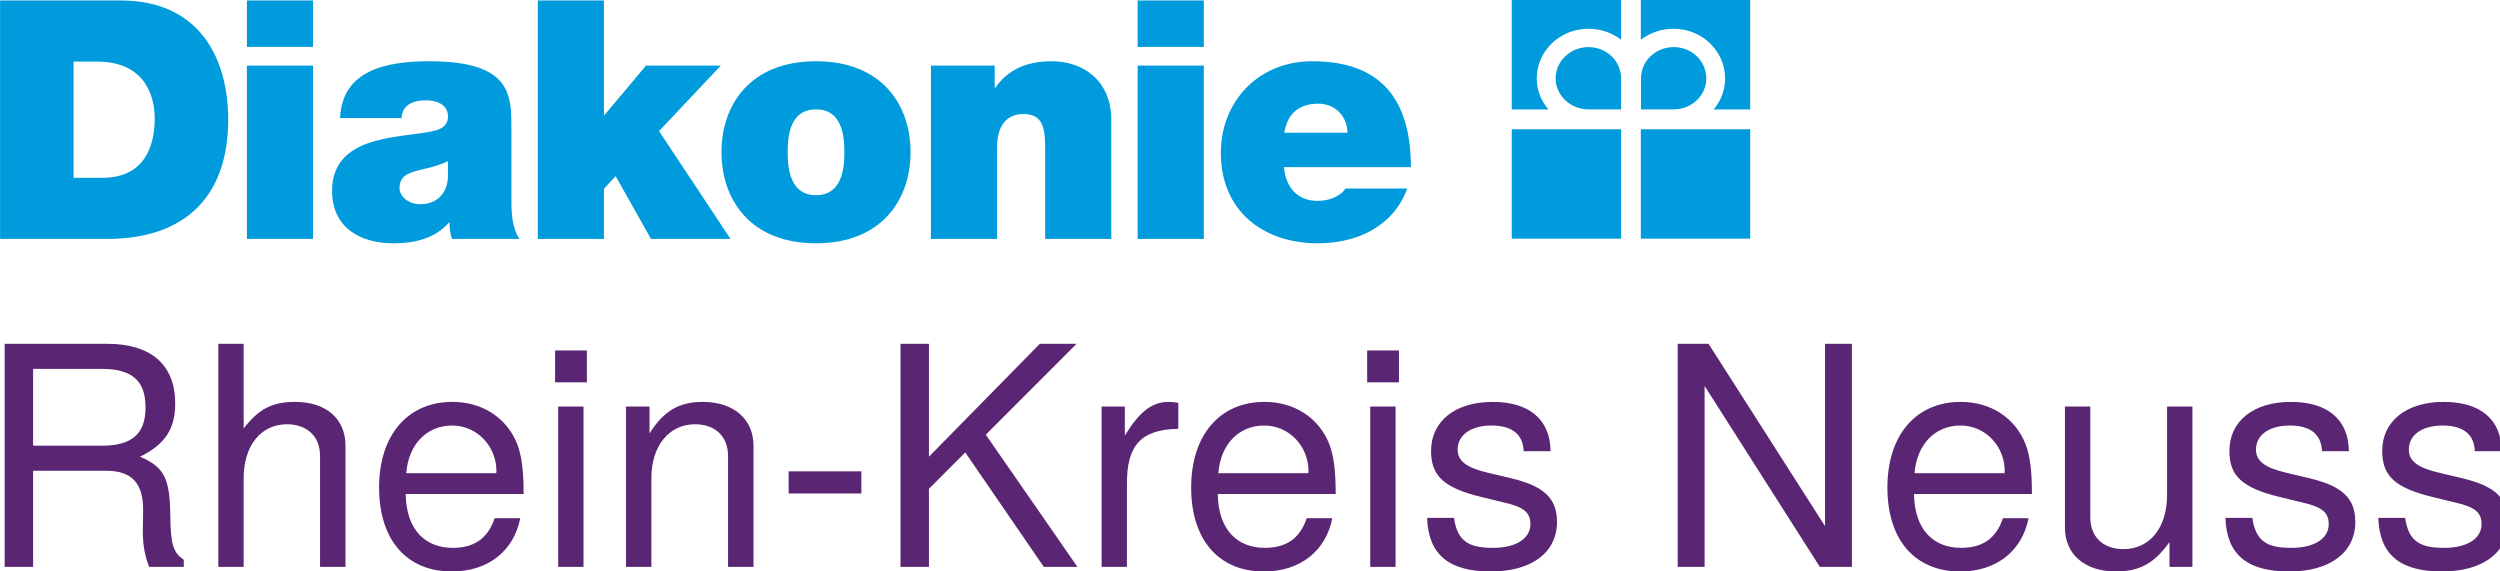
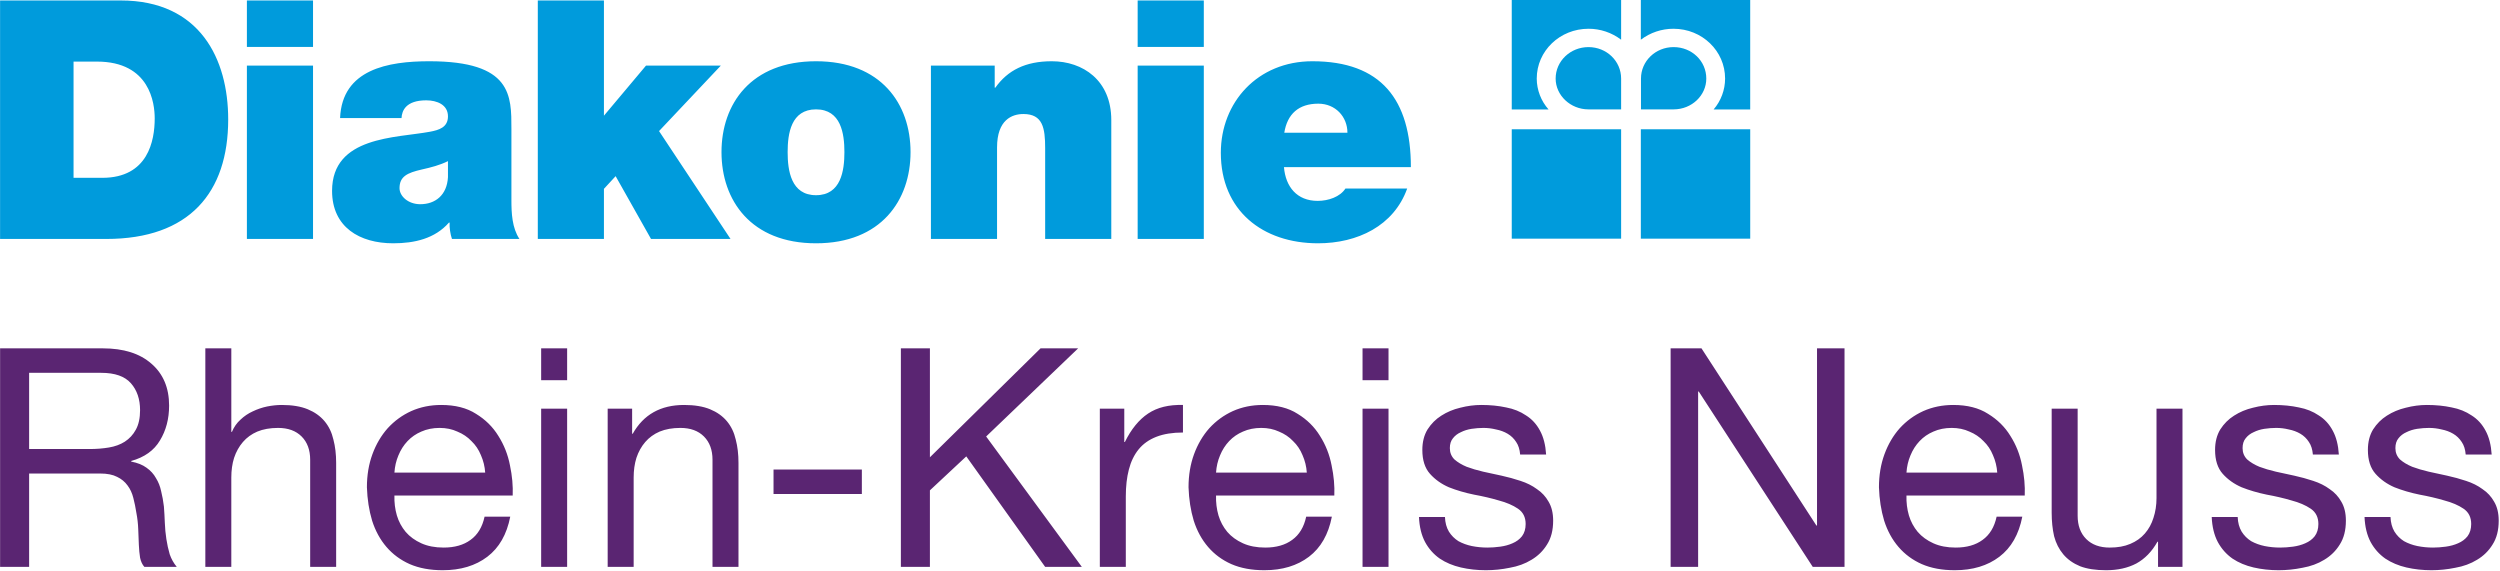
- <svg xmlns="http://www.w3.org/2000/svg" width="539.85" height="123.13" version="1.1" viewBox="0 0 539.848 123.135" xml:space="preserve">
+ <svg xmlns="http://www.w3.org/2000/svg" viewBox="0 0 539.848 123.135" height="123.13" width="539.85">
  <defs>
    <clipPath id="a">
-       <path d="M 0,230.287 H 737.008 V 0 H 0 Z" />
+       <path d="M0 230.287h737.008V0H0z" />
    </clipPath>
  </defs>
-   <g transform="matrix(1.3333 0 0 -1.3333 -14 292.38)">
-     <text id="rknText" transform="matrix(.99873 0 0 -1 6.645 127.48)" fill="#5a2572" font-family="'Helvetica Neue'" font-size="49.565px">
-       <tspan x="0" y="0">Rhein-Kreis Neuss</tspan>
-     </text>
-     <g clip-path="url(#a)">
-       <path d="m276.25 180.63h17.717v17.721h-17.717zm-20.908 0h17.716v17.721h-17.716zm20.908 32.228c1.466 1.116 3.305 1.775 5.29 1.775 4.623 0 8.358-3.584 8.358-8.071 0-1.856-0.691-3.644-1.857-4.998h5.923v17.722h-17.714zm5.302-11.283c2.963 0 5.301 2.268 5.301 4.992 0 2.844-2.338 5.095-5.301 5.095-2.903 0-5.278-2.251-5.278-5.095v-4.992zm-8.494 17.711h-17.716v-17.722h5.96c-1.2 1.354-1.912 3.142-1.912 4.998 0 4.487 3.757 8.071 8.378 8.071 1.999 0 3.82-0.659 5.29-1.775zm0-17.711v4.992c0 2.844-2.362 5.095-5.29 5.095-2.914 0-5.316-2.251-5.316-5.095 0-2.724 2.402-4.992 5.316-4.992zm-44.33-3.782c0 2.596-1.949 4.707-4.711 4.707-3.191 0-5.028-1.677-5.516-4.707zm-10.279-5.574c0.267-3.19 2.106-5.464 5.459-5.464 1.732 0 3.631 0.649 4.499 2.002h10c-2.165-6.058-8.057-8.872-14.444-8.872-8.978 0-15.739 5.305-15.739 14.659 0 8.172 5.947 14.826 14.822 14.826 11.145 0 15.959-6.222 15.959-17.151zm-23.696 16.446h10.714v-28.076h-10.714zm10.714 3.029h-10.714v7.521h10.714zm-44.199-3.029h10.331v-3.569h0.108c2.003 2.814 4.87 4.274 9.144 4.274 5.03 0 9.631-3.082 9.631-9.524v-19.258h-10.711v14.716c0 3.245-0.379 5.519-3.519 5.519-1.837 0-4.273-0.922-4.273-5.41v-14.825h-10.711zm-18.609-7.088c-4.056 0-4.597-3.948-4.597-6.924 0-2.974 0.541-6.978 4.597-6.978 4.058 0 4.598 4.004 4.598 6.978 0 2.976-0.54 6.924-4.598 6.924m0-21.692c-10.55 0-15.31 6.979-15.31 14.768 0 7.793 4.76 14.717 15.31 14.717 10.549 0 15.309-6.924 15.309-14.717 0-7.789-4.76-14.768-15.309-14.768m-45.062 39.33h10.711v-18.664l6.815 8.114h12.118l-10.007-10.604 11.578-17.473h-12.877l-5.733 10.172-1.894-2.054v-8.118h-10.711zm-14.551-26.021c-1.3-0.649-2.758-1.026-4.221-1.352-2.379-0.543-3.624-1.136-3.624-3.027 0-1.303 1.406-2.6 3.355-2.6 2.434 0 4.329 1.46 4.49 4.382zm10.277-6.33c0-2.109 0.11-4.49 1.3-6.276h-10.929c-0.268 0.76-0.431 1.894-0.378 2.654h-0.107c-2.272-2.6-5.573-3.357-9.035-3.357-5.409 0-9.899 2.597-9.899 8.495 0 8.872 10.384 8.547 15.85 9.573 1.46 0.271 2.921 0.705 2.921 2.49 0 1.893-1.785 2.597-3.517 2.597-3.299 0-3.948-1.677-4.004-2.869h-9.953c0.324 7.902 7.79 9.199 14.444 9.199 13.417 0 13.307-5.574 13.307-10.984zm-42.843 21.801h10.711v-28.076h-10.711zm10.711 3.029h-10.711v7.521h10.711zm-38.787-21.205h4.652c7.411 0 8.493 6.004 8.493 9.629 0 2.436-0.758 9.197-9.359 9.197h-3.786zm-11.901 28.726h19.529c12.874 0 17.42-9.52 17.42-19.26 0-11.846-6.277-19.367-19.748-19.367h-17.201z" fill="#009bdc" />
-     </g>
+   <g fill="#5a2572" id="rknText" aria-label="Rhein-Kreis Neuss">
+     <path d="M.008 75.226v47.185h6.27v-20.156H21.59q2.31 0 3.696.727 1.386.66 2.244 1.85.858 1.124 1.254 2.71.396 1.52.66 3.238.33 1.718.396 3.502.066 1.785.132 3.37.066 1.52.264 2.776.264 1.256.924 1.983h6.996q-.99-1.19-1.518-2.71-.462-1.586-.726-3.304-.264-1.718-.33-3.502-.066-1.785-.198-3.503-.198-1.718-.594-3.304-.33-1.586-1.122-2.842-.726-1.321-2.046-2.247-1.254-.925-3.3-1.321v-.132q4.29-1.19 6.204-4.428 1.98-3.238 1.98-7.534 0-5.75-3.828-9.054-3.762-3.304-10.494-3.304zm19.338 21.742H6.278V80.513h15.576q4.422 0 6.402 2.247 1.98 2.247 1.98 5.815 0 2.578-.924 4.23-.858 1.586-2.376 2.577-1.452.925-3.432 1.256-1.98.33-4.158.33zM44.33 75.226v47.185h5.61v-19.297q0-2.313.595-4.23.66-1.982 1.914-3.436t3.102-2.247q1.914-.793 4.488-.793 3.234 0 5.082 1.85 1.848 1.851 1.848 5.023v23.13h5.61V99.942q0-2.776-.594-5.022-.528-2.313-1.914-3.966-1.386-1.652-3.63-2.577-2.244-.925-5.61-.925-1.518 0-3.168.33-1.584.33-3.102 1.058-1.452.66-2.64 1.784-1.188 1.057-1.848 2.643h-.132v-18.04zM104.764 102.057H85.162q.132-1.983.858-3.701.726-1.784 1.98-3.106 1.254-1.322 2.97-2.049 1.782-.793 3.96-.793 2.112 0 3.828.793 1.782.727 3.036 2.049 1.32 1.256 2.046 3.04.792 1.784.924 3.767zm5.412 9.516h-5.544q-.726 3.37-3.036 5.022-2.244 1.653-5.808 1.653-2.772 0-4.818-.926-2.046-.925-3.366-2.445-1.32-1.586-1.914-3.568-.594-2.049-.528-4.296h25.542q.132-3.106-.594-6.542-.66-3.437-2.508-6.344-1.782-2.908-4.818-4.759-2.97-1.916-7.524-1.916-3.498 0-6.468 1.322-2.904 1.321-5.082 3.7-2.112 2.38-3.3 5.618-1.188 3.238-1.188 7.137.132 3.899 1.122 7.203 1.056 3.304 3.102 5.683 2.046 2.38 5.016 3.701 3.036 1.322 7.128 1.322 5.808 0 9.636-2.908 3.828-2.908 4.95-8.657zM122.46 82.1v-6.874h-5.61V82.1zm-5.61 6.145v34.166h5.61V88.245zM131.215 88.245v34.166h5.61v-19.297q0-2.313.594-4.23.66-1.982 1.914-3.436t3.102-2.247q1.914-.793 4.488-.793 3.234 0 5.082 1.85 1.848 1.851 1.848 5.023v23.13h5.61V99.942q0-2.776-.594-5.022-.528-2.313-1.914-3.966-1.386-1.652-3.63-2.577-2.244-.925-5.61-.925-7.59 0-11.088 6.212h-.132v-5.419zM167.03 101.396v5.287h19.074v-5.287zM194.53 75.226v47.185h6.27V105.89l7.855-7.336 17.028 23.857h7.92l-20.658-28.152 19.866-19.033h-8.118l-23.892 23.526V75.226zM237.495 88.245v34.166h5.61v-15.2q0-3.304.66-5.815.66-2.577 2.112-4.362 1.452-1.784 3.828-2.71 2.376-.924 5.743-.924v-5.948q-4.555-.132-7.525 1.85-2.97 1.983-5.016 6.146h-.132v-7.203zM282.192 102.057H262.59q.132-1.983.858-3.701.726-1.784 1.98-3.106 1.254-1.322 2.97-2.049 1.782-.793 3.96-.793 2.112 0 3.828.793 1.782.727 3.036 2.049 1.32 1.256 2.046 3.04.792 1.784.924 3.767zm5.413 9.516h-5.545q-.726 3.37-3.036 5.022-2.244 1.653-5.808 1.653-2.772 0-4.818-.926-2.046-.925-3.366-2.445-1.32-1.586-1.914-3.568-.594-2.049-.528-4.296h25.543q.132-3.106-.594-6.542-.66-3.437-2.508-6.344-1.783-2.908-4.819-4.759-2.97-1.916-7.524-1.916-3.498 0-6.468 1.322-2.904 1.321-5.082 3.7-2.112 2.38-3.3 5.618-1.188 3.238-1.188 7.137.132 3.899 1.122 7.203 1.056 3.304 3.102 5.683 2.046 2.38 5.016 3.701 3.036 1.322 7.128 1.322 5.808 0 9.636-2.908 3.829-2.908 4.95-8.657zM299.837 82.1v-6.874h-5.61V82.1zm-5.61 6.145v34.166h5.61V88.245zM312.025 111.64h-5.61q.132 3.171 1.32 5.418 1.188 2.18 3.168 3.569 1.98 1.321 4.554 1.916 2.574.595 5.412.595 2.574 0 5.148-.529 2.64-.462 4.686-1.718 2.112-1.256 3.366-3.304 1.32-2.049 1.32-5.155 0-2.445-.99-4.097-.924-1.652-2.508-2.71-1.518-1.123-3.564-1.784-1.98-.66-4.092-1.123-1.98-.463-3.96-.86-1.98-.462-3.564-1.057-1.584-.66-2.64-1.586-.99-.991-.99-2.445 0-1.322.66-2.115.66-.859 1.716-1.321 1.056-.53 2.31-.727 1.32-.199 2.574-.199 1.386 0 2.706.33 1.386.265 2.508.926 1.122.66 1.848 1.784.726 1.058.858 2.71h5.61q-.198-3.106-1.32-5.155-1.122-2.115-3.036-3.304-1.848-1.256-4.29-1.718-2.442-.53-5.346-.53-2.244 0-4.554.596-2.244.528-4.092 1.718-1.782 1.123-2.97 2.974-1.122 1.85-1.122 4.427 0 3.305 1.65 5.155t4.092 2.908q2.508.991 5.412 1.586 2.904.529 5.346 1.255 2.508.661 4.158 1.785 1.65 1.123 1.65 3.304 0 1.586-.792 2.643-.792.992-2.046 1.52-1.188.53-2.64.727-1.452.199-2.772.199-1.716 0-3.366-.33-1.584-.331-2.904-1.058-1.254-.793-2.046-2.049-.792-1.322-.858-3.172zM360.756 75.226v47.185h5.94V84.544h.132l24.619 37.867h6.864V75.226h-5.94v38.263h-.132l-24.816-38.263zM431.289 102.057h-19.602q.132-1.983.858-3.701.726-1.784 1.98-3.106 1.254-1.322 2.97-2.049 1.782-.793 3.96-.793 2.112 0 3.828.793 1.782.727 3.036 2.049 1.32 1.256 2.046 3.04.792 1.784.924 3.767zm5.412 9.516h-5.544q-.726 3.37-3.036 5.022-2.244 1.653-5.808 1.653-2.772 0-4.818-.926-2.046-.925-3.366-2.445-1.32-1.586-1.914-3.568-.594-2.049-.528-4.296h25.542q.132-3.106-.594-6.542-.66-3.437-2.508-6.344-1.782-2.908-4.818-4.759-2.97-1.916-7.524-1.916-3.498 0-6.468 1.322-2.904 1.321-5.082 3.7-2.113 2.38-3.3 5.618-1.189 3.238-1.189 7.137.132 3.899 1.122 7.203 1.056 3.304 3.103 5.683 2.046 2.38 5.016 3.701 3.036 1.322 7.128 1.322 5.808 0 9.636-2.908 3.828-2.908 4.95-8.657zM471.293 122.41V88.246h-5.61v19.297q0 2.313-.66 4.295-.594 1.917-1.848 3.37-1.254 1.455-3.168 2.248-1.848.793-4.423.793-3.234 0-5.082-1.85-1.848-1.851-1.848-5.023v-23.13h-5.61v22.469q0 2.775.528 5.088.594 2.247 1.98 3.9 1.386 1.652 3.63 2.577 2.244.859 5.61.859 3.763 0 6.535-1.454 2.772-1.52 4.554-4.692h.132v5.419zM483.215 111.64h-5.61q.132 3.171 1.32 5.418 1.188 2.18 3.168 3.569 1.98 1.321 4.554 1.916 2.574.595 5.412.595 2.574 0 5.148-.529 2.64-.462 4.687-1.718 2.112-1.256 3.366-3.304 1.32-2.049 1.32-5.155 0-2.445-.99-4.097-.924-1.652-2.508-2.71-1.519-1.123-3.565-1.784-1.98-.66-4.092-1.123-1.98-.463-3.96-.86-1.98-.462-3.564-1.057-1.584-.66-2.64-1.586-.99-.991-.99-2.445 0-1.322.66-2.115.66-.859 1.716-1.321 1.056-.53 2.31-.727 1.32-.199 2.574-.199 1.386 0 2.706.33 1.386.265 2.508.926 1.122.66 1.848 1.784.726 1.058.858 2.71h5.61q-.197-3.106-1.32-5.155-1.121-2.115-3.036-3.304-1.848-1.256-4.29-1.718-2.442-.53-5.346-.53-2.244 0-4.554.596-2.244.528-4.092 1.718-1.782 1.123-2.97 2.974-1.122 1.85-1.122 4.427 0 3.305 1.65 5.155t4.092 2.908q2.508.991 5.412 1.586 2.904.529 5.346 1.255 2.508.661 4.158 1.785 1.65 1.123 1.65 3.304 0 1.586-.792 2.643-.792.992-2.046 1.52-1.188.53-2.64.727-1.452.199-2.772.199-1.716 0-3.366-.33-1.584-.331-2.904-1.058-1.254-.793-2.046-2.049-.792-1.322-.858-3.172zM516.216 111.64h-5.61q.132 3.171 1.32 5.418 1.188 2.18 3.168 3.569 1.98 1.321 4.554 1.916 2.574.595 5.412.595 2.574 0 5.148-.529 2.64-.462 4.686-1.718 2.112-1.256 3.366-3.304 1.32-2.049 1.32-5.155 0-2.445-.99-4.097-.924-1.652-2.508-2.71-1.518-1.123-3.564-1.784-1.98-.66-4.092-1.123-1.98-.463-3.96-.86-1.98-.462-3.564-1.057-1.584-.66-2.64-1.586-.99-.991-.99-2.445 0-1.322.66-2.115.66-.859 1.716-1.321 1.056-.53 2.31-.727 1.32-.199 2.574-.199 1.386 0 2.706.33 1.386.265 2.508.926 1.122.66 1.848 1.784.726 1.058.858 2.71h5.61q-.198-3.106-1.32-5.155-1.122-2.115-3.036-3.304-1.848-1.256-4.29-1.718-2.442-.53-5.346-.53-2.244 0-4.554.596-2.244.528-4.092 1.718-1.782 1.123-2.97 2.974-1.122 1.85-1.122 4.427 0 3.305 1.65 5.155t4.092 2.908q2.508.991 5.412 1.586 2.904.529 5.346 1.255 2.508.661 4.158 1.785 1.65 1.123 1.65 3.304 0 1.586-.792 2.643-.792.992-2.046 1.52-1.188.53-2.64.727-1.452.199-2.772.199-1.716 0-3.366-.33-1.584-.331-2.904-1.058-1.254-.793-2.046-2.049-.792-1.322-.858-3.172z" />
+   </g>
+   <g clip-path="url(#a)" id="dw" aria-label="Diakonie" transform="matrix(1.3333 0 0 -1.3333 -14 292.38)">
+     <path fill="#009bdc" d="M276.25 180.63h17.717v17.721H276.25zm-20.908 0h17.716v17.721h-17.716zm20.908 32.228a8.712 8.712 0 005.29 1.775c4.623 0 8.358-3.584 8.358-8.071a7.711 7.711 0 00-1.857-4.998h5.923v17.722H276.25zm5.302-11.283c2.963 0 5.301 2.268 5.301 4.992 0 2.844-2.338 5.095-5.301 5.095-2.903 0-5.278-2.251-5.278-5.095v-4.992zm-8.494 17.711h-17.716v-17.722h5.96a7.585 7.585 0 00-1.912 4.998c0 4.487 3.757 8.071 8.378 8.071a8.69 8.69 0 005.29-1.775zm0-17.711v4.992c0 2.844-2.362 5.095-5.29 5.095-2.914 0-5.316-2.251-5.316-5.095 0-2.724 2.402-4.992 5.316-4.992zm-44.33-3.782c0 2.596-1.949 4.707-4.711 4.707-3.191 0-5.028-1.677-5.516-4.707zm-10.279-5.574c.267-3.19 2.106-5.464 5.459-5.464 1.732 0 3.631.649 4.499 2.002h10c-2.165-6.058-8.057-8.872-14.444-8.872-8.978 0-15.739 5.305-15.739 14.659 0 8.172 5.947 14.826 14.822 14.826 11.145 0 15.959-6.222 15.959-17.151zm-23.696 16.446h10.714v-28.076h-10.714zm10.714 3.029h-10.714v7.521h10.714zm-44.199-3.029h10.331v-3.569h.108c2.003 2.814 4.87 4.274 9.144 4.274 5.03 0 9.631-3.082 9.631-9.524v-19.258h-10.711v14.716c0 3.245-.379 5.519-3.519 5.519-1.837 0-4.273-.922-4.273-5.41v-14.825h-10.711zm-18.609-7.088c-4.056 0-4.597-3.948-4.597-6.924 0-2.974.541-6.978 4.597-6.978 4.058 0 4.598 4.004 4.598 6.978 0 2.976-.54 6.924-4.598 6.924m0-21.692c-10.55 0-15.31 6.979-15.31 14.768 0 7.793 4.76 14.717 15.31 14.717 10.549 0 15.309-6.924 15.309-14.717 0-7.789-4.76-14.768-15.309-14.768m-45.062 39.33h10.711v-18.664l6.815 8.114h12.118l-10.007-10.604 11.578-17.473h-12.877l-5.733 10.172-1.894-2.054v-8.118H97.597zm-14.551-26.021c-1.3-.649-2.758-1.026-4.221-1.352-2.379-.543-3.624-1.136-3.624-3.027 0-1.303 1.406-2.6 3.355-2.6 2.434 0 4.329 1.46 4.49 4.382zm10.277-6.33c0-2.109.11-4.49 1.3-6.276H83.694c-.268.76-.431 1.894-.378 2.654h-.107c-2.272-2.6-5.573-3.357-9.035-3.357-5.409 0-9.899 2.597-9.899 8.495 0 8.872 10.384 8.547 15.85 9.573 1.46.271 2.921.705 2.921 2.49 0 1.893-1.785 2.597-3.517 2.597-3.299 0-3.948-1.677-4.004-2.869h-9.953c.324 7.902 7.79 9.199 14.444 9.199 13.417 0 13.307-5.574 13.307-10.984zM50.48 208.665h10.711v-28.076H50.48zm10.711 3.029H50.48v7.521h10.711zm-38.787-21.205h4.652c7.411 0 8.493 6.004 8.493 9.629 0 2.436-.758 9.197-9.359 9.197h-3.786zm-11.901 28.726h19.529c12.874 0 17.42-9.52 17.42-19.26 0-11.846-6.277-19.367-19.748-19.367H10.503z" />
  </g>
</svg>
